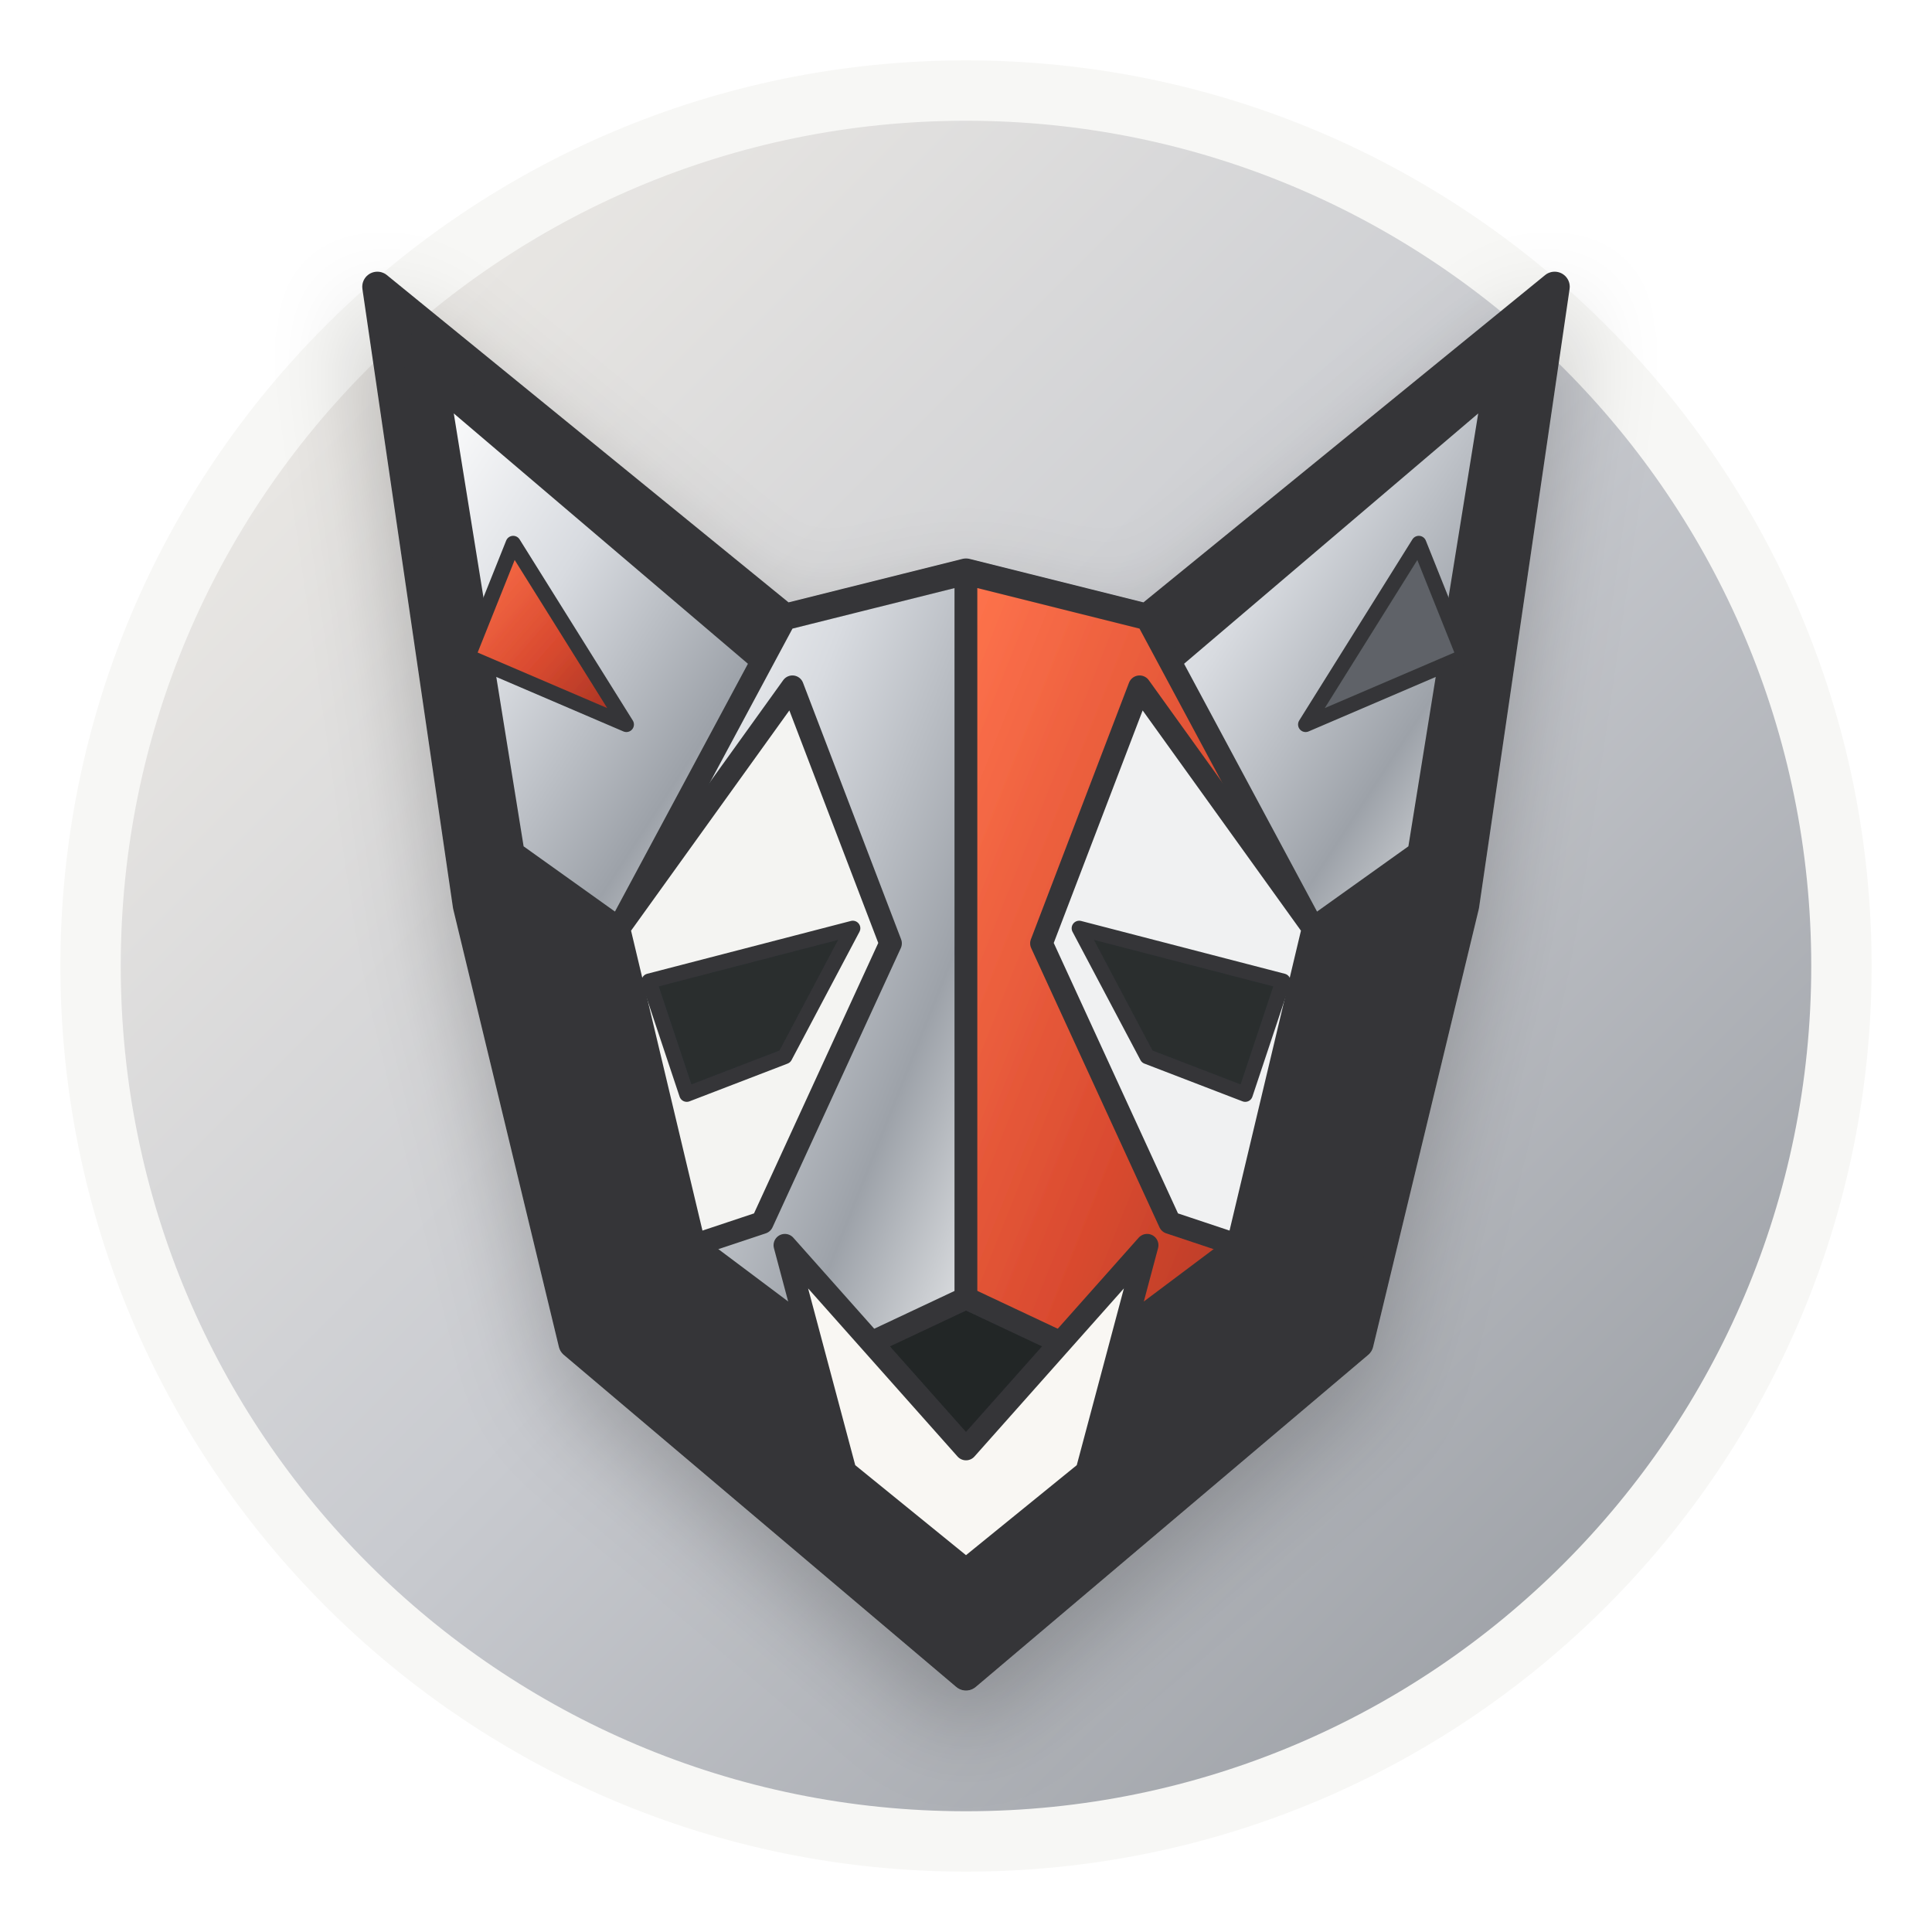
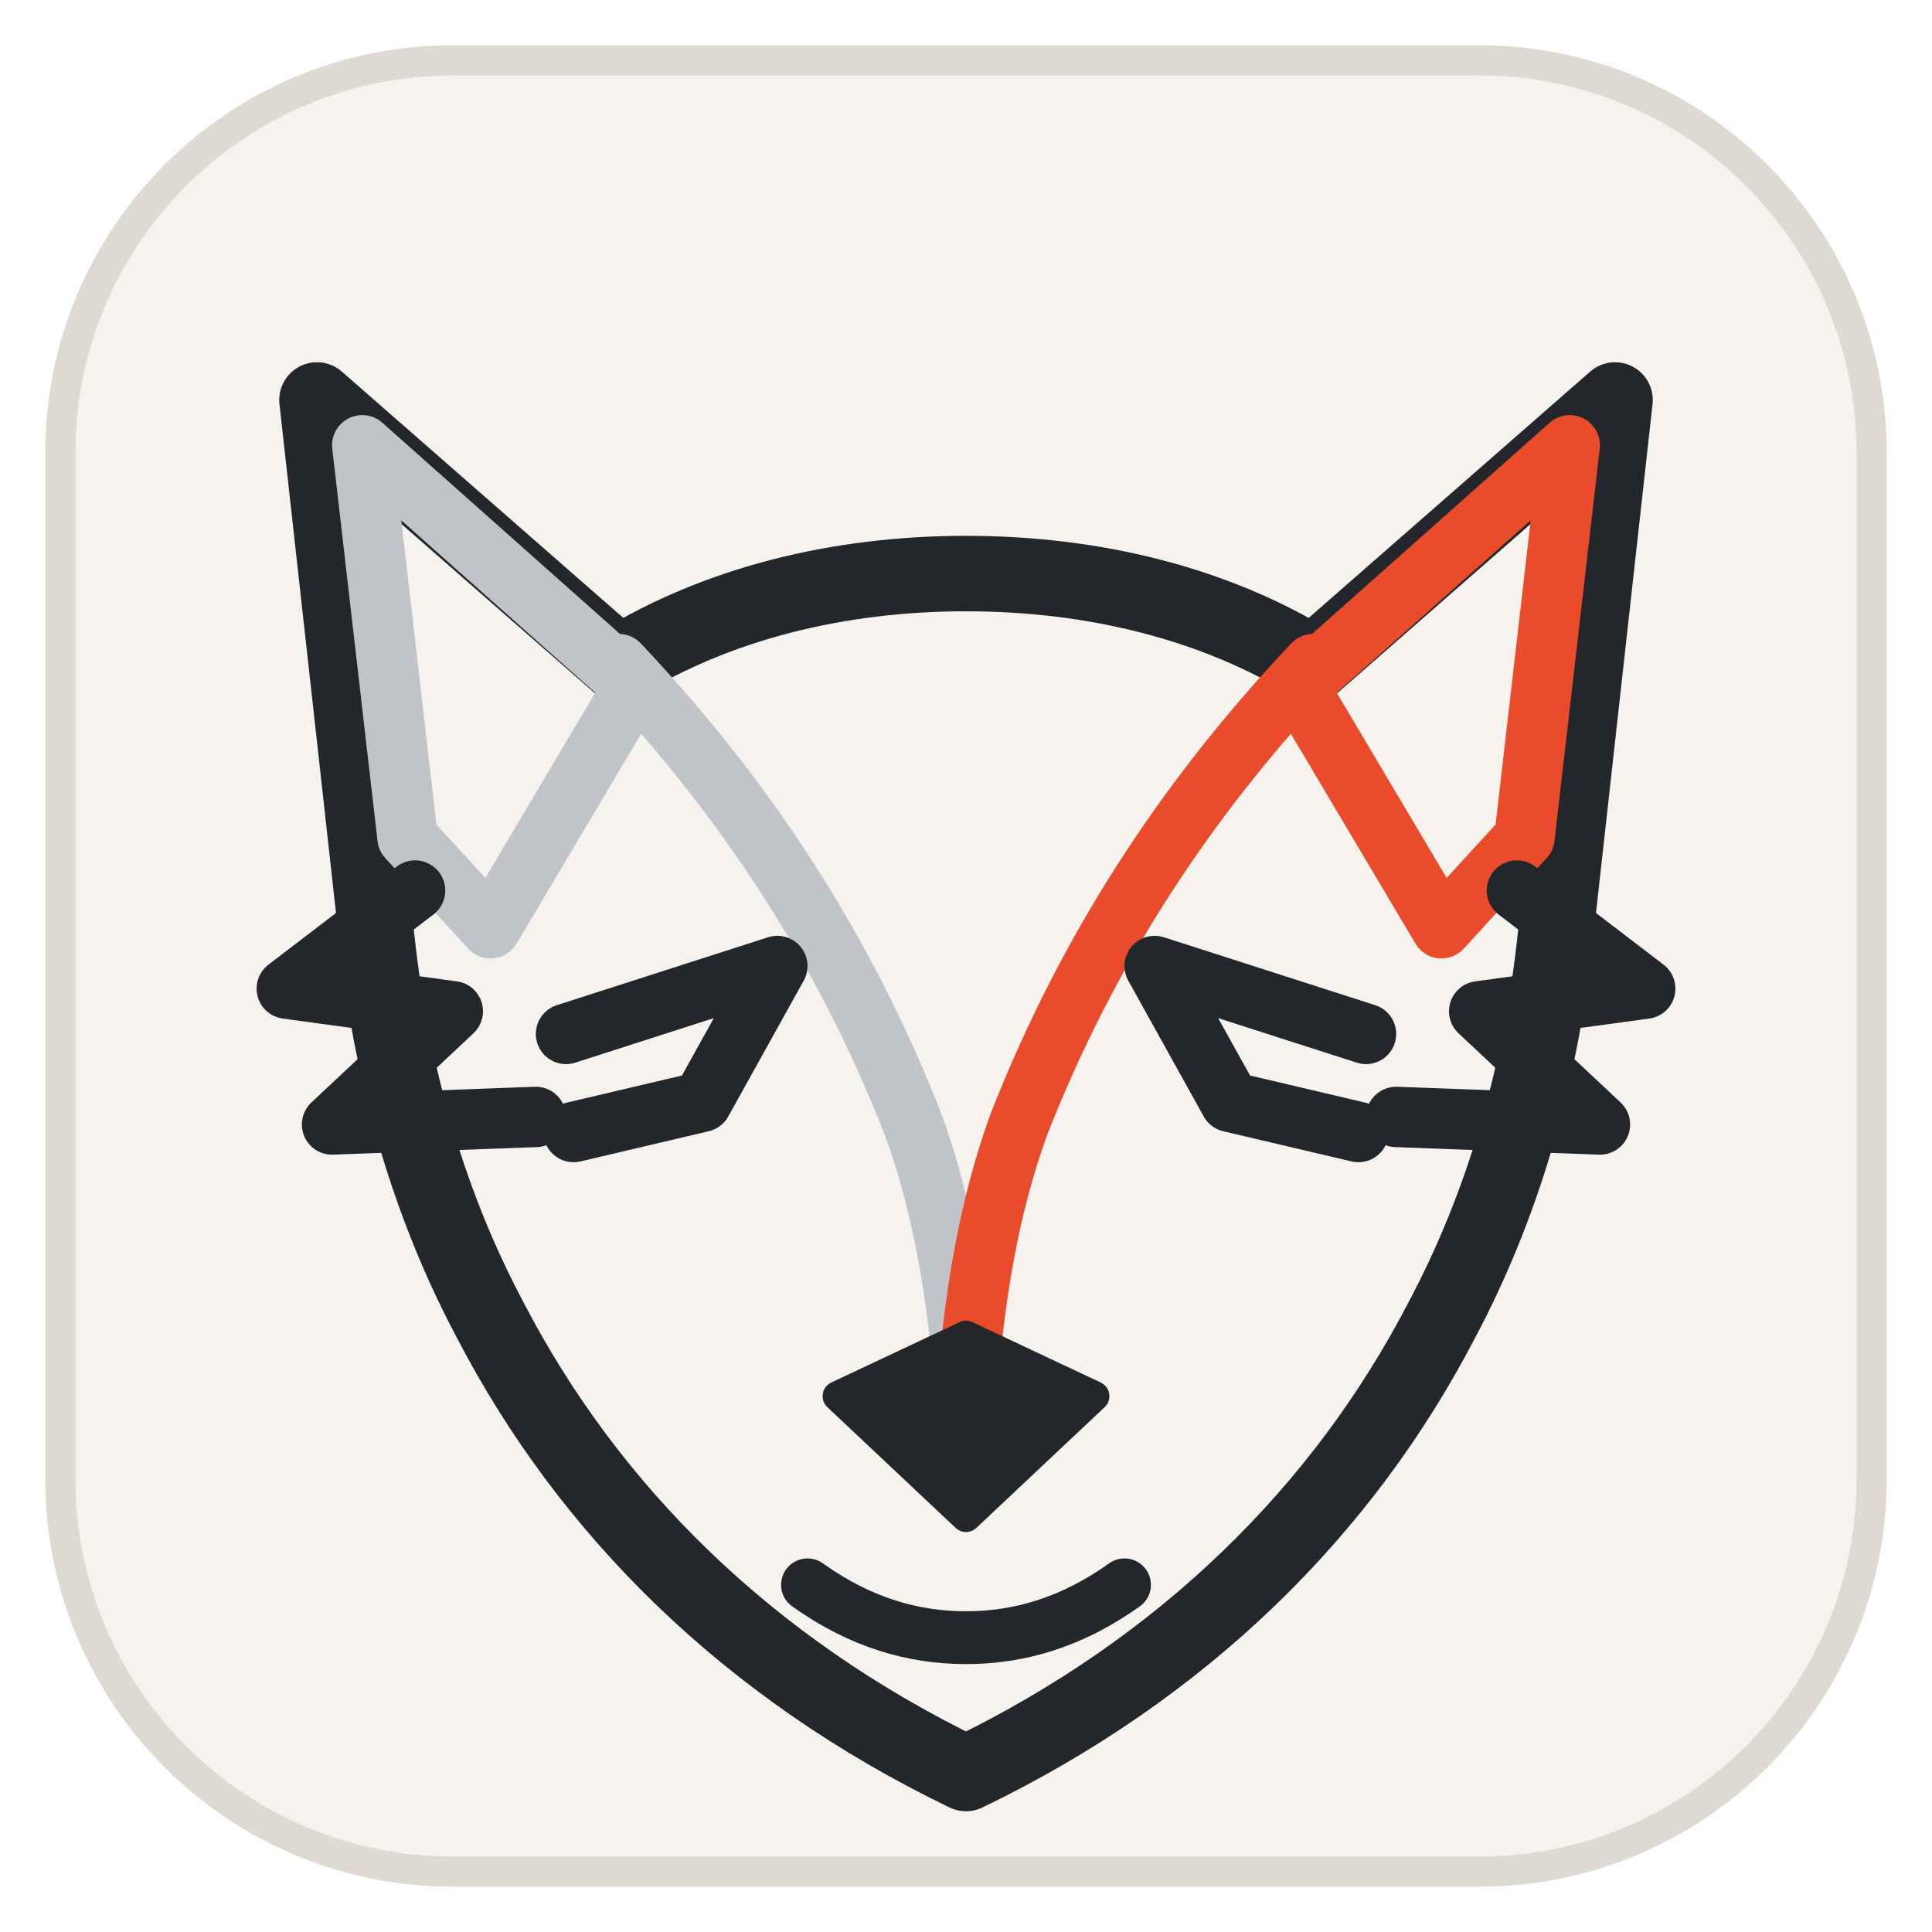
- <svg xmlns="http://www.w3.org/2000/svg" viewBox="0 0 256 256" role="img" aria-label="Silvi geometric fox">
-   <defs>
-     <linearGradient id="bg" x1="0" y1="0" x2="1" y2="1">
-       <stop stop-color="#f7f3ec" />
-       <stop offset=".5" stop-color="#c9cbd0" />
-       <stop offset="1" stop-color="#8f9399" />
-     </linearGradient>
-     <linearGradient id="silver" x1="0" y1="0" x2="1" y2="1">
-       <stop stop-color="#ffffff" />
-       <stop offset=".35" stop-color="#d8dbe0" />
-       <stop offset=".7" stop-color="#9da2a9" />
-       <stop offset="1" stop-color="#f4f5f6" />
-     </linearGradient>
-     <linearGradient id="scarlet" x1="0" y1="0" x2="1" y2="1">
-       <stop stop-color="#ff744d" />
-       <stop offset=".55" stop-color="#d94a2f" />
-       <stop offset="1" stop-color="#9f2f22" />
-     </linearGradient>
-     <filter id="shadow">
-       <feDropShadow dx="0" dy="5" stdDeviation="6" flood-opacity=".22" />
-     </filter>
-   </defs>
-   <circle cx="128" cy="128" r="116" fill="url(#bg)" stroke="#f7f7f5" stroke-width="8" />
-   <g filter="url(#shadow)" stroke="#343638" stroke-linejoin="round">
-     <path d="M50 38 104 82 128 76 152 82 206 38 194 120 180 178 128 222 76 178 62 120Z" fill="#343638" stroke-width="4" />
-     <path d="M58 51 105 91 82 123 68 113Z" fill="url(#silver)" stroke-width="3" />
-     <path d="M198 51 151 91 174 123 188 113Z" fill="url(#silver)" stroke-width="3" />
-     <path d="M104 82 128 76 128 192 92 165 82 123Z" fill="url(#silver)" stroke-width="3" />
-     <path d="M152 82 128 76 128 192 164 165 174 123Z" fill="url(#scarlet)" stroke-width="3" />
-     <path d="M82 123 105 91 118 125 101 162 92 165Z" fill="#f4f4f2" stroke-width="3" />
-     <path d="M174 123 151 91 138 125 155 162 164 165Z" fill="#f0f1f2" stroke-width="3" />
-     <path d="M86 130 113 123 104 140 91 145Z" fill="#2b2d2f" stroke-width="2" />
-     <path d="M170 130 143 123 152 140 165 145Z" fill="#2b2d2f" stroke-width="2" />
-     <path d="M128 192 111 180 128 172 145 180Z" fill="#242628" stroke-width="3" />
-     <path d="M104 165 128 192 152 165 144 195 128 208 112 195Z" fill="#f9f7f3" stroke-width="3" />
-     <path d="M68 72 83 96 62 87Z" fill="url(#scarlet)" stroke-width="2" />
-     <path d="M188 72 173 96 194 87Z" fill="#5f6267" stroke-width="2" />
+ <svg xmlns="http://www.w3.org/2000/svg" viewBox="0 0 256 256" role="img" aria-label="Silvi line art fox">
+   <rect x="8" y="8" width="240" height="240" rx="52" fill="#f6f3ee" stroke="#dedad2" stroke-width="4" />
+   <g fill="none" stroke-linecap="round" stroke-linejoin="round">
+     <path d="M42 53 82 88c13-8 29-12 46-12s33 4 46 12l40-35-8 72c-2 18-7 35-15 50-13 25-34 46-63 60-29-14-50-35-63-60-8-15-13-32-15-50Z" stroke="#23262a" stroke-width="10" />
+     <path d="M48 59 84 91 65 123 54 111Z" stroke="#c0c3c7" stroke-width="8" />
+     <path d="M208 59 172 91 191 123 202 111Z" stroke="#e94b2b" stroke-width="8" />
+     <path d="M82 88c17 18 30 38 39 61 4 11 6 23 7 37" stroke="#c0c3c7" stroke-width="8" />
+     <path d="M174 88c-17 18-30 38-39 61-4 11-6 23-7 37" stroke="#e94b2b" stroke-width="8" />
+     <path d="m75 137 28-9-10 18-17 4" stroke="#23262a" stroke-width="8" />
+     <path d="m181 137-28-9 10 18 17 4" stroke="#23262a" stroke-width="8" />
+     <path d="m111 185 17-8 17 8-17 16Z" fill="#23262a" stroke="#23262a" stroke-width="4" />
+     <path d="M107 210c7 5 14 7 21 7s14-2 21-7" stroke="#23262a" stroke-width="7" />
+     <path d="M55 118 38 131l22 3-16 15 27-1" stroke="#23262a" stroke-width="8" />
+     <path d="m201 118 17 13-22 3 16 15-27-1" stroke="#23262a" stroke-width="8" />
  </g>
</svg>
